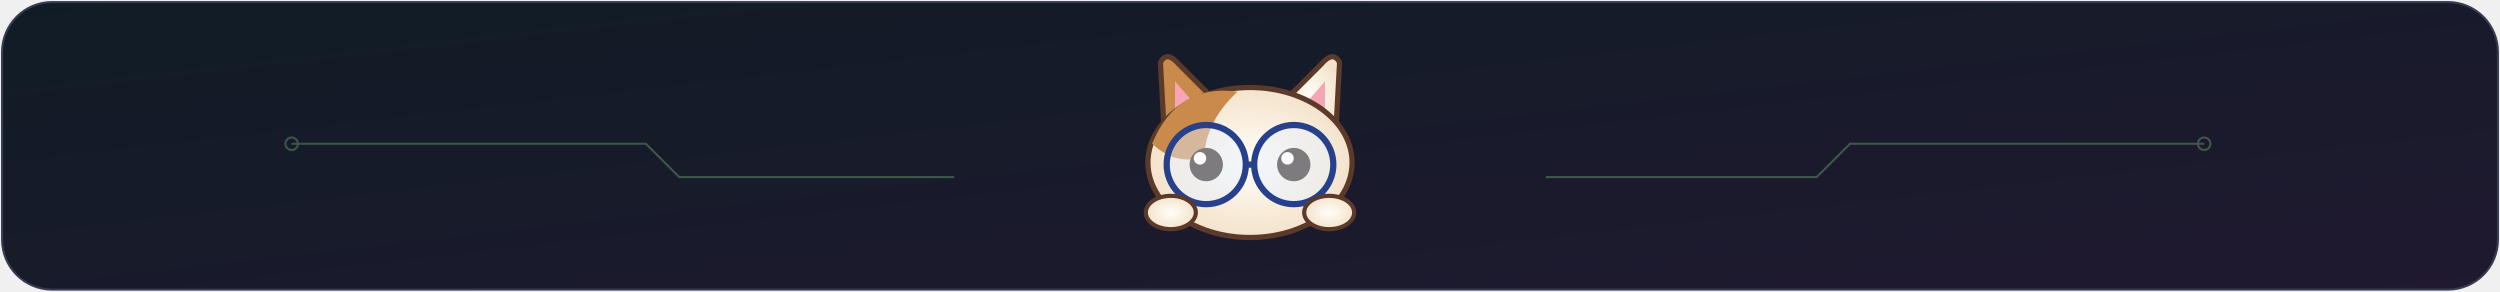
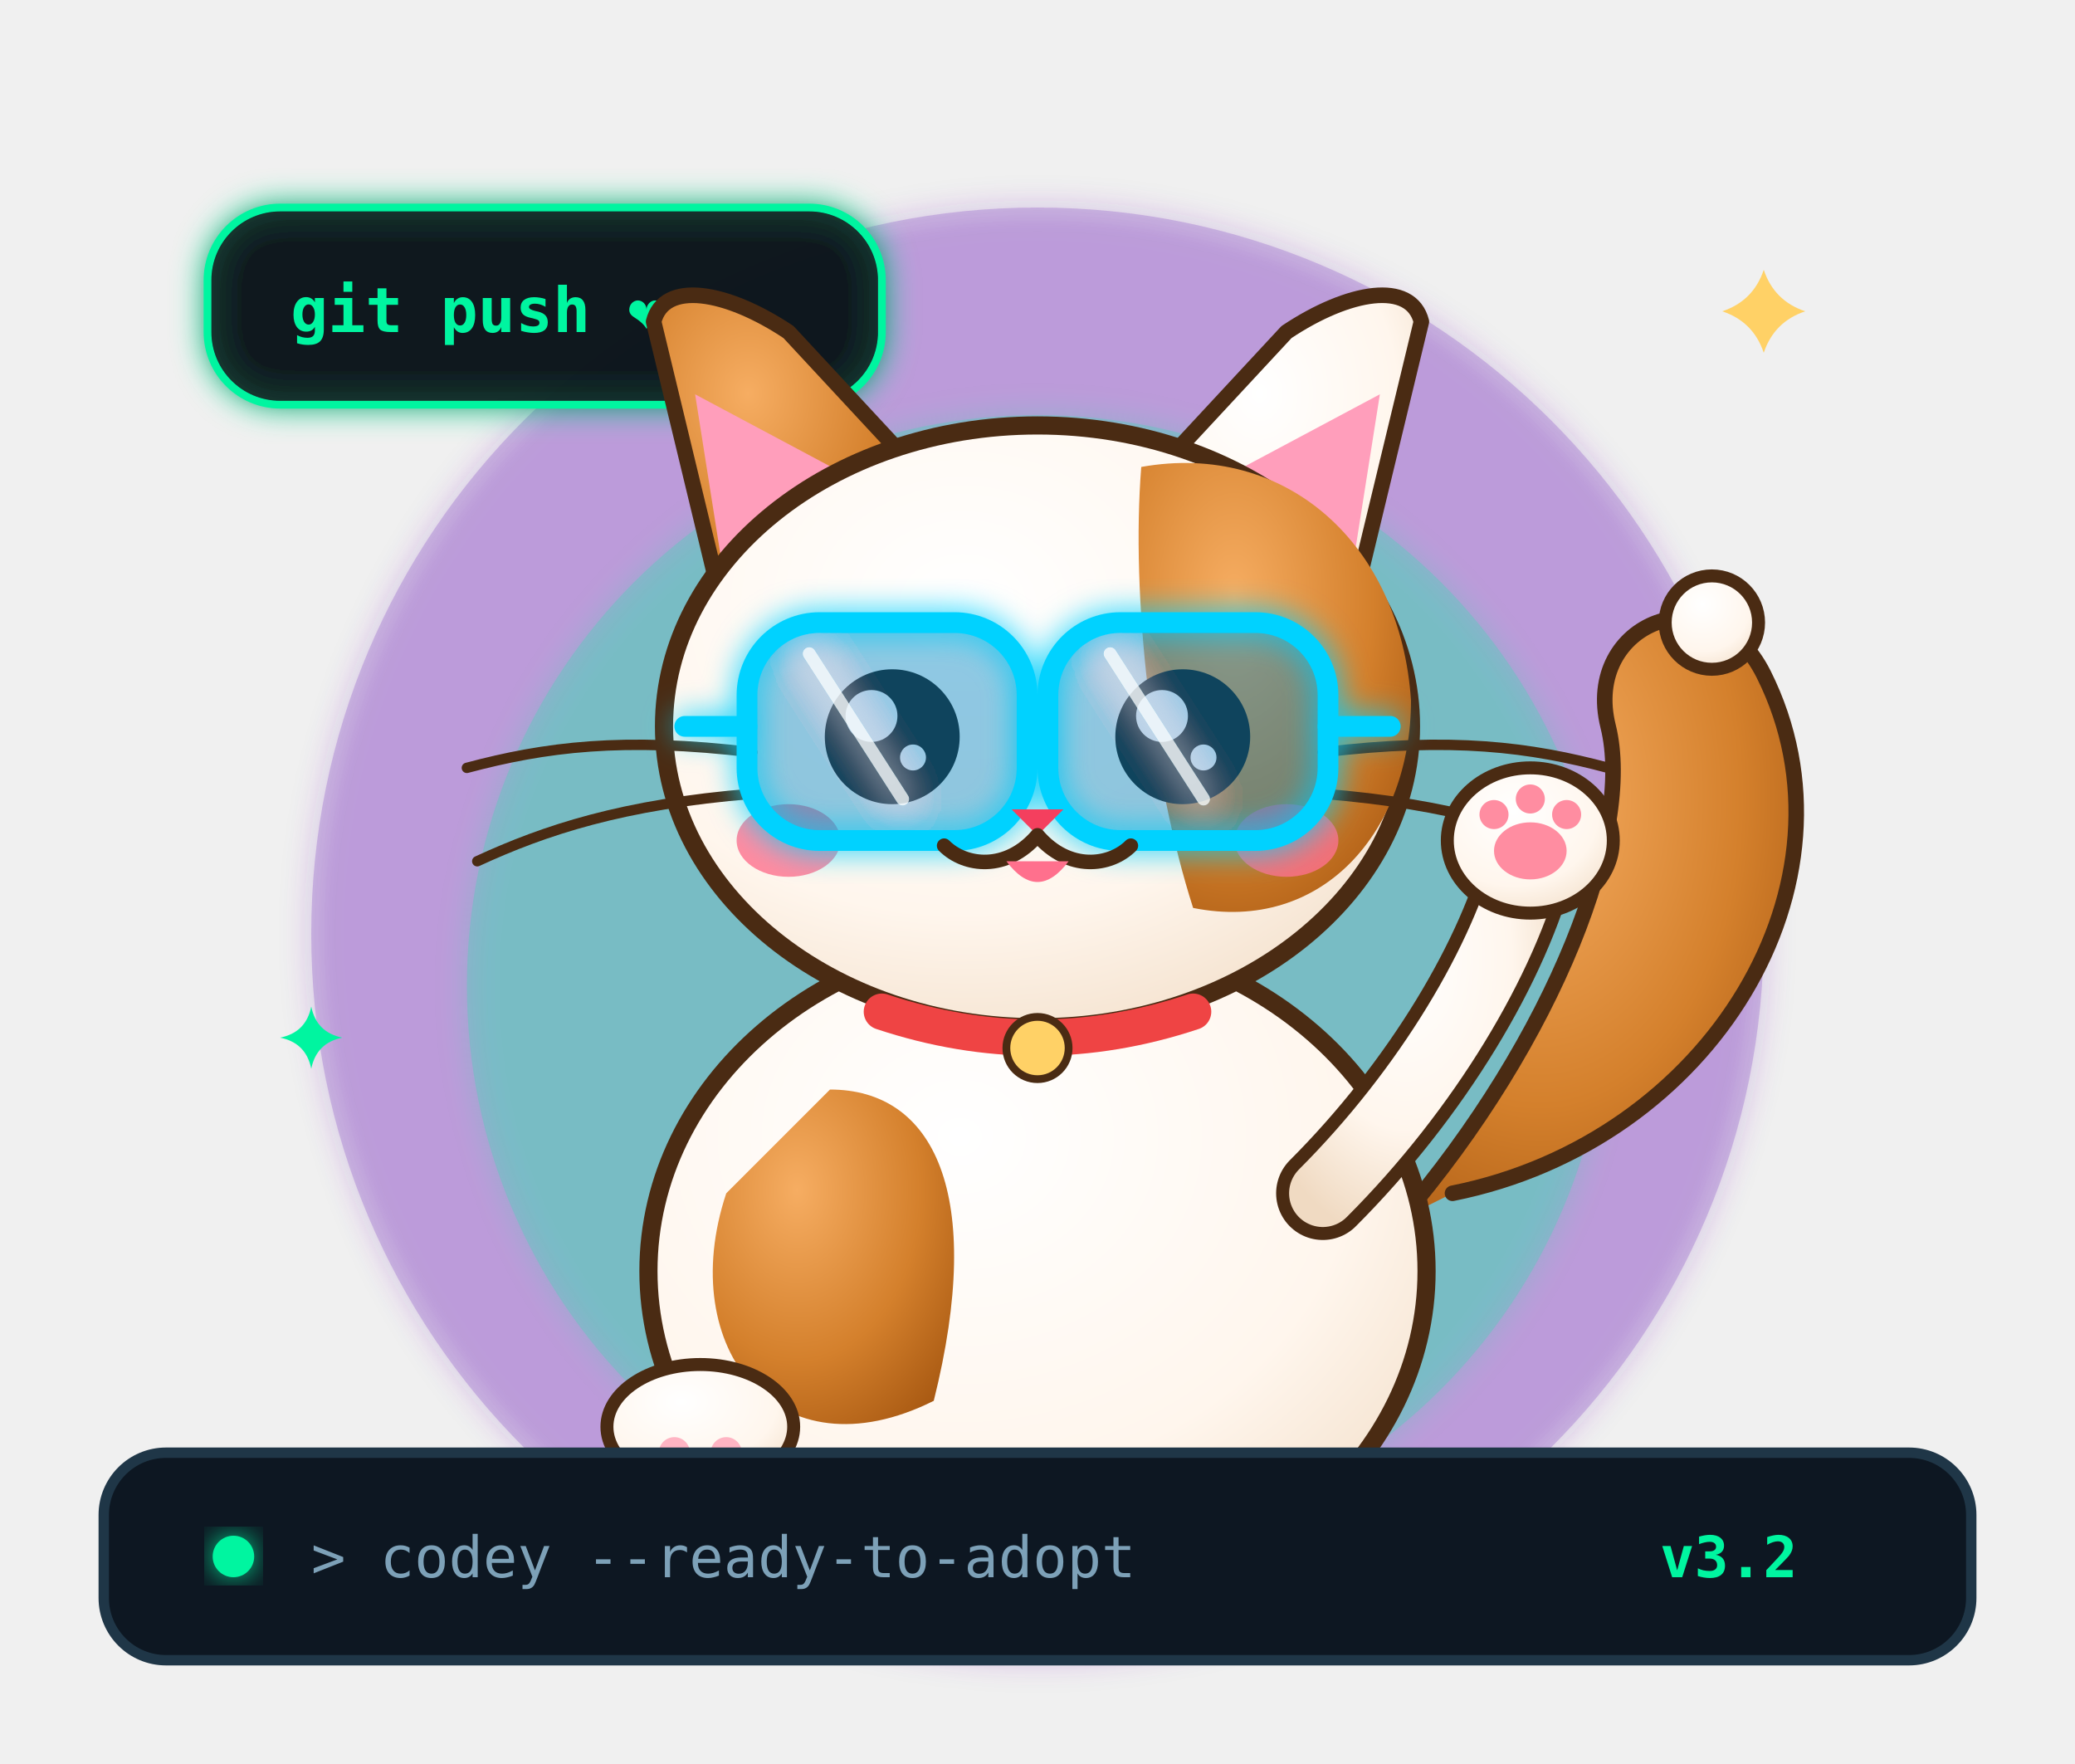
- <svg xmlns="http://www.w3.org/2000/svg" width="1200" height="140" viewBox="0 0 1200 140" role="img" aria-labelledby="title desc">
+ <svg xmlns="http://www.w3.org/2000/svg" width="400" height="340" viewBox="0 0 400 340" role="img" aria-labelledby="title desc">
  <defs>
-     <linearGradient id="bg" x2="1" y2="1">
-       <stop stop-color="#101c25" />
-       <stop offset="1" stop-color="#201930" />
+     <linearGradient id="footerBg" x1="0" y1="0" x2="1" y2="1">
+       <stop offset="0%" stop-color="#0e1e24" />
+       <stop offset="50%" stop-color="#191535" />
+       <stop offset="100%" stop-color="#2a1444" />
    </linearGradient>
-     <linearGradient id="line">
-       <stop stop-color="#81c784" stop-opacity="0" />
-       <stop offset=".3" stop-color="#81c784" />
-       <stop offset=".7" stop-color="#a38aff" />
-       <stop offset="1" stop-color="#a38aff" stop-opacity="0" />
+     <radialGradient id="furGrad" cx="40%" cy="30%" r="85%">
+       <stop offset="0%" stop-color="#ffffff" />
+       <stop offset="60%" stop-color="#fff6ed" />
+       <stop offset="100%" stop-color="#f0dac2" />
+     </radialGradient>
+     <radialGradient id="patchGrad" cx="35%" cy="30%" r="85%">
+       <stop offset="0%" stop-color="#f6ad62" />
+       <stop offset="60%" stop-color="#d4802c" />
+       <stop offset="100%" stop-color="#a85912" />
+     </radialGradient>
+     <linearGradient id="neonBeam" x1="0" y1="0" x2="1" y2="0">
+       <stop offset="0%" stop-color="#00f5a0" />
+       <stop offset="50%" stop-color="#7b2cbf" />
+       <stop offset="100%" stop-color="#00d2ff" />
    </linearGradient>
-     <radialGradient id="fur">
-       <stop stop-color="#fffefa" />
-       <stop offset="1" stop-color="#f4e3cb" />
-     </radialGradient>
+     <filter id="softGlow" x="-20%" y="-20%" width="140%" height="140%">
+       <feGaussianBlur stdDeviation="3" result="blur" />
+       <feMerge>
+         <feMergeNode in="blur" />
+         <feMergeNode in="SourceGraphic" />
+       </feMerge>
+     </filter>
+     <style>
+       @keyframes pawWave {
+         0%, 100% { transform: rotate(0deg); }
+         25% { transform: rotate(18deg); }
+         50% { transform: rotate(-8deg); }
+         75% { transform: rotate(14deg); }
+       }
+       @keyframes headTilt {
+         0%, 100% { transform: rotate(0deg); }
+         50% { transform: rotate(-3deg); }
+       }
+       @keyframes blinkEyes {
+         0%, 96%, 100% { transform: scaleY(1); }
+         98% { transform: scaleY(0.1); }
+       }
+       @keyframes floatBadge {
+         0%, 100% { transform: translateY(0px); }
+         50% { transform: translateY(-8px); }
+       }
+       @keyframes starTwinkle {
+         0%, 100% { opacity: 0.3; transform: scale(0.8); }
+         50% { opacity: 1; transform: scale(1.2); }
+       }
+ 
+       .anim-wave { transform-origin: 0 0; animation: pawWave 2.5s ease-in-out infinite; }
+       .anim-head { transform-origin: 200px 180px; animation: headTilt 4s ease-in-out infinite; }
+       .anim-blink { transform-origin: 200px 145px; animation: blinkEyes 4.5s infinite; }
+       .anim-badge-float { animation: floatBadge 3.5s ease-in-out infinite; }
+       .anim-star { animation: starTwinkle 2s ease-in-out infinite; }
+     </style>
  </defs>
-   <rect x="1" y="1" width="1198" height="138" rx="24" fill="url(#bg)" stroke="#373b52" />
-   <g stroke="#5b3a29" stroke-width="2.5" stroke-linejoin="round">
-     <path d="M559 67 557 30Q560 24 566 31L584 49Z" fill="#c98a4b" />
-     <path d="M641 67 643 30Q640 24 634 31L616 49Z" fill="url(#fur)" />
-     <path d="m564 56 0-17 13 15m59 2 0-17-13 15" fill="#f6a5b5" stroke="none" />
-     <ellipse cx="600" cy="78" rx="49" ry="36" fill="url(#fur)" />
-     <path d="M553 69Q565 40 594 44Q579 58 578 75Q565 80 553 69" fill="#c98a4b" stroke="none" />
-     <g fill="#2a1b14" stroke="none">
-       <circle cx="579" cy="79" r="8" />
-       <circle cx="621" cy="79" r="8" />
-     </g>
-     <g fill="#e6f1ff" fill-opacity=".45" stroke="#27408b" stroke-width="3">
-       <circle cx="579" cy="79" r="19" />
-       <circle cx="621" cy="79" r="19" />
-       <path d="M598 79h4" />
-     </g>
-     <g fill="#fff" stroke="none">
-       <circle cx="576" cy="76" r="3" />
-       <circle cx="618" cy="76" r="3" />
+   <circle cx="200" cy="180" r="140" fill="#7b2cbf" fill-opacity="0.25" filter="url(#softGlow)" />
+   <circle cx="200" cy="190" r="110" fill="#00f5a0" fill-opacity="0.2" filter="url(#softGlow)" />
+   <g transform="translate(40, 40)">
+     <g class="anim-badge-float">
+       <rect width="130" height="38" rx="14" fill="#091420" fill-opacity="0.9" stroke="#00f5a0" stroke-width="1.5" filter="url(#softGlow)" />
+       <text x="16" y="24" font-family="JetBrains Mono, monospace" font-size="12" font-weight="700" fill="#00f5a0">git push ❤</text>
    </g>
  </g>
-   <path d="M60 101H1140" stroke="url(#line)" stroke-width="2" />
-   <g fill="url(#fur)" stroke="#5b3a29" stroke-width="2">
-     <ellipse cx="562" cy="102" rx="12" ry="8" />
-     <ellipse cx="638" cy="102" rx="12" ry="8" />
+   <g transform="translate(340, 60)">
+     <g class="anim-star">
+       <path d="M 0 -8 Q 2 -2 8 0 Q 2 2 0 8 Q -2 2 -8 0 Q -2 -2 0 -8 Z" fill="#ffd166" />
+     </g>
  </g>
-   <g fill="none" stroke="#81c784" opacity=".35">
-     <path d="M140 69h170l16 16h132M742 85h130l16-16h170" />
-     <circle cx="140" cy="69" r="3" />
-     <circle cx="1058" cy="69" r="3" />
+   <g transform="translate(60, 200)">
+     <g class="anim-star" style="animation-delay: 1s;">
+       <path d="M 0 -6 Q 1 -1 6 0 Q 1 1 0 6 Q -1 1 -6 0 Q -1 -1 0 -6 Z" fill="#00f5a0" />
+     </g>
+   </g>
+   <g class="anim-head">
+     <path d="M 280 230 C 330 220 360 170 340 130 C 330 110 305 120 310 140 C 315 160 300 200 270 235" fill="url(#patchGrad)" stroke="#4a2b13" stroke-width="3" stroke-linecap="round" />
+     <circle cx="330" cy="120" r="9" fill="url(#furGrad)" stroke="#4a2b13" stroke-width="2.5" />
+     <ellipse cx="200" cy="245" rx="75" ry="65" fill="url(#furGrad)" stroke="#4a2b13" stroke-width="3.5" />
+     <path d="M 160 210 C 180 210 190 230 180 270 C 150 285 130 260 140 230 Z" fill="url(#patchGrad)" />
+     <g>
+       <path d="M 140 120 L 126 62 C 128 54 140 56 152 64 L 178 92 Z" fill="url(#patchGrad)" stroke="#4a2b13" stroke-width="3" stroke-linejoin="round" />
+       <path d="M 140 114 L 134 76 L 164 92 Z" fill="#ff9ebb" />
+     </g>
+     <g>
+       <path d="M 260 120 L 274 62 C 272 54 260 56 248 64 L 222 92 Z" fill="url(#furGrad)" stroke="#4a2b13" stroke-width="3" stroke-linejoin="round" />
+       <path d="M 260 114 L 266 76 L 236 92 Z" fill="#ff9ebb" />
+     </g>
+     <ellipse cx="200" cy="140" rx="72" ry="58" fill="url(#furGrad)" stroke="#4a2b13" stroke-width="3.5" />
+     <path d="M 220 90 C 248 85 270 105 272 135 C 272 160 255 180 230 175 C 222 150 218 115 220 90 Z" fill="url(#patchGrad)" />
+     <ellipse cx="152" cy="162" rx="10" ry="7" fill="#ff708d" opacity="0.8" />
+     <ellipse cx="248" cy="162" rx="10" ry="7" fill="#ff708d" opacity="0.8" />
+     <g stroke="#4a2b13" stroke-width="2" stroke-linecap="round" fill="none">
+       <path d="M 145 145 C 120 142 105 144 90 148" />
+       <path d="M 145 153 C 120 155 105 160 92 166" />
+       <path d="M 255 145 C 280 142 295 144 310 148" />
+       <path d="M 255 153 C 280 155 295 160 308 166" />
+     </g>
+     <g class="anim-blink">
+       <circle cx="172" cy="142" r="13" fill="#1a120c" />
+       <circle cx="168" cy="138" r="5" fill="#ffffff" />
+       <circle cx="176" cy="146" r="2.5" fill="#ffffff" />
+       <circle cx="228" cy="142" r="13" fill="#1a120c" />
+       <circle cx="224" cy="138" r="5" fill="#ffffff" />
+       <circle cx="232" cy="146" r="2.5" fill="#ffffff" />
+     </g>
+     <g filter="url(#softGlow)">
+       <rect x="144" y="120" width="54" height="42" rx="14" fill="#0284c7" fill-opacity="0.25" stroke="#00d2ff" stroke-width="4" />
+       <rect x="202" y="120" width="54" height="42" rx="14" fill="#0284c7" fill-opacity="0.25" stroke="#00d2ff" stroke-width="4" />
+       <path d="M 198 140 H 202 M 144 140 H 132 M 256 140 H 268" stroke="#00d2ff" stroke-width="4" stroke-linecap="round" />
+       <line x1="156" y1="126" x2="174" y2="154" stroke="#ffffff" stroke-width="2.5" stroke-linecap="round" opacity="0.75" />
+       <line x1="214" y1="126" x2="232" y2="154" stroke="#ffffff" stroke-width="2.5" stroke-linecap="round" opacity="0.75" />
+     </g>
+     <path d="M 195 156 H 205 L 200 161 Z" fill="#f43f5e" />
+     <path d="M 200 161 C 194 168 186 167 182 163 M 200 161 C 206 168 214 167 218 163" fill="none" stroke="#4a2b13" stroke-width="2.8" stroke-linecap="round" />
+     <path d="M 194 166 Q 200 174 206 166 Z" fill="#ff708d" />
+     <path d="M 170 195 Q 200 205 230 195" fill="none" stroke="#ef4444" stroke-width="7" stroke-linecap="round" />
+     <circle cx="200" cy="202" r="6" fill="#ffd166" stroke="#4a2b13" stroke-width="1.5" />
+     <g transform="translate(135, 275)">
+       <ellipse cx="0" cy="0" rx="18" ry="12" fill="url(#furGrad)" stroke="#4a2b13" stroke-width="2.5" />
+       <circle cx="-5" cy="5" r="3" fill="#ffb4c3" />
+       <circle cx="5" cy="5" r="3" fill="#ffb4c3" />
+     </g>
+     <g transform="translate(255, 230)">
+       <g class="anim-wave">
+         <path d="M 0 0 C 20 -20 35 -45 40 -65" fill="none" stroke="#4a2b13" stroke-width="18" stroke-linecap="round" />
+         <path d="M 0 0 C 20 -20 35 -45 40 -65" fill="none" stroke="url(#furGrad)" stroke-width="13" stroke-linecap="round" />
+         <g transform="translate(40, -68)">
+           <ellipse cx="0" cy="0" rx="16" ry="14" fill="url(#furGrad)" stroke="#4a2b13" stroke-width="2.5" />
+           <ellipse cx="0" cy="2" rx="7" ry="5.5" fill="#ff8da1" />
+           <circle cx="-7" cy="-5" r="2.8" fill="#ff8da1" />
+           <circle cx="0" cy="-8" r="2.8" fill="#ff8da1" />
+           <circle cx="7" cy="-5" r="2.8" fill="#ff8da1" />
+         </g>
+       </g>
+     </g>
+   </g>
+   <g transform="translate(0, 280)">
+     <rect x="20" y="0" width="360" height="40" rx="12" fill="#0d1722" stroke="#1f3647" stroke-width="2" />
+     <line x1="20" y1="0" x2="380" y2="0" stroke="url(#neonBeam)" stroke-width="3" filter="url(#softGlow)" />
+     <circle cx="45" cy="20" r="4" fill="#00f5a0" filter="url(#softGlow)" />
+     <text x="60" y="24" font-family="JetBrains Mono, monospace" font-size="11" fill="#7da1b8">&gt; codey --ready-to-adopt</text>
+     <text x="320" y="24" font-family="JetBrains Mono, monospace" font-size="11" font-weight="700" fill="#00f5a0">v3.2</text>
  </g>
</svg>
